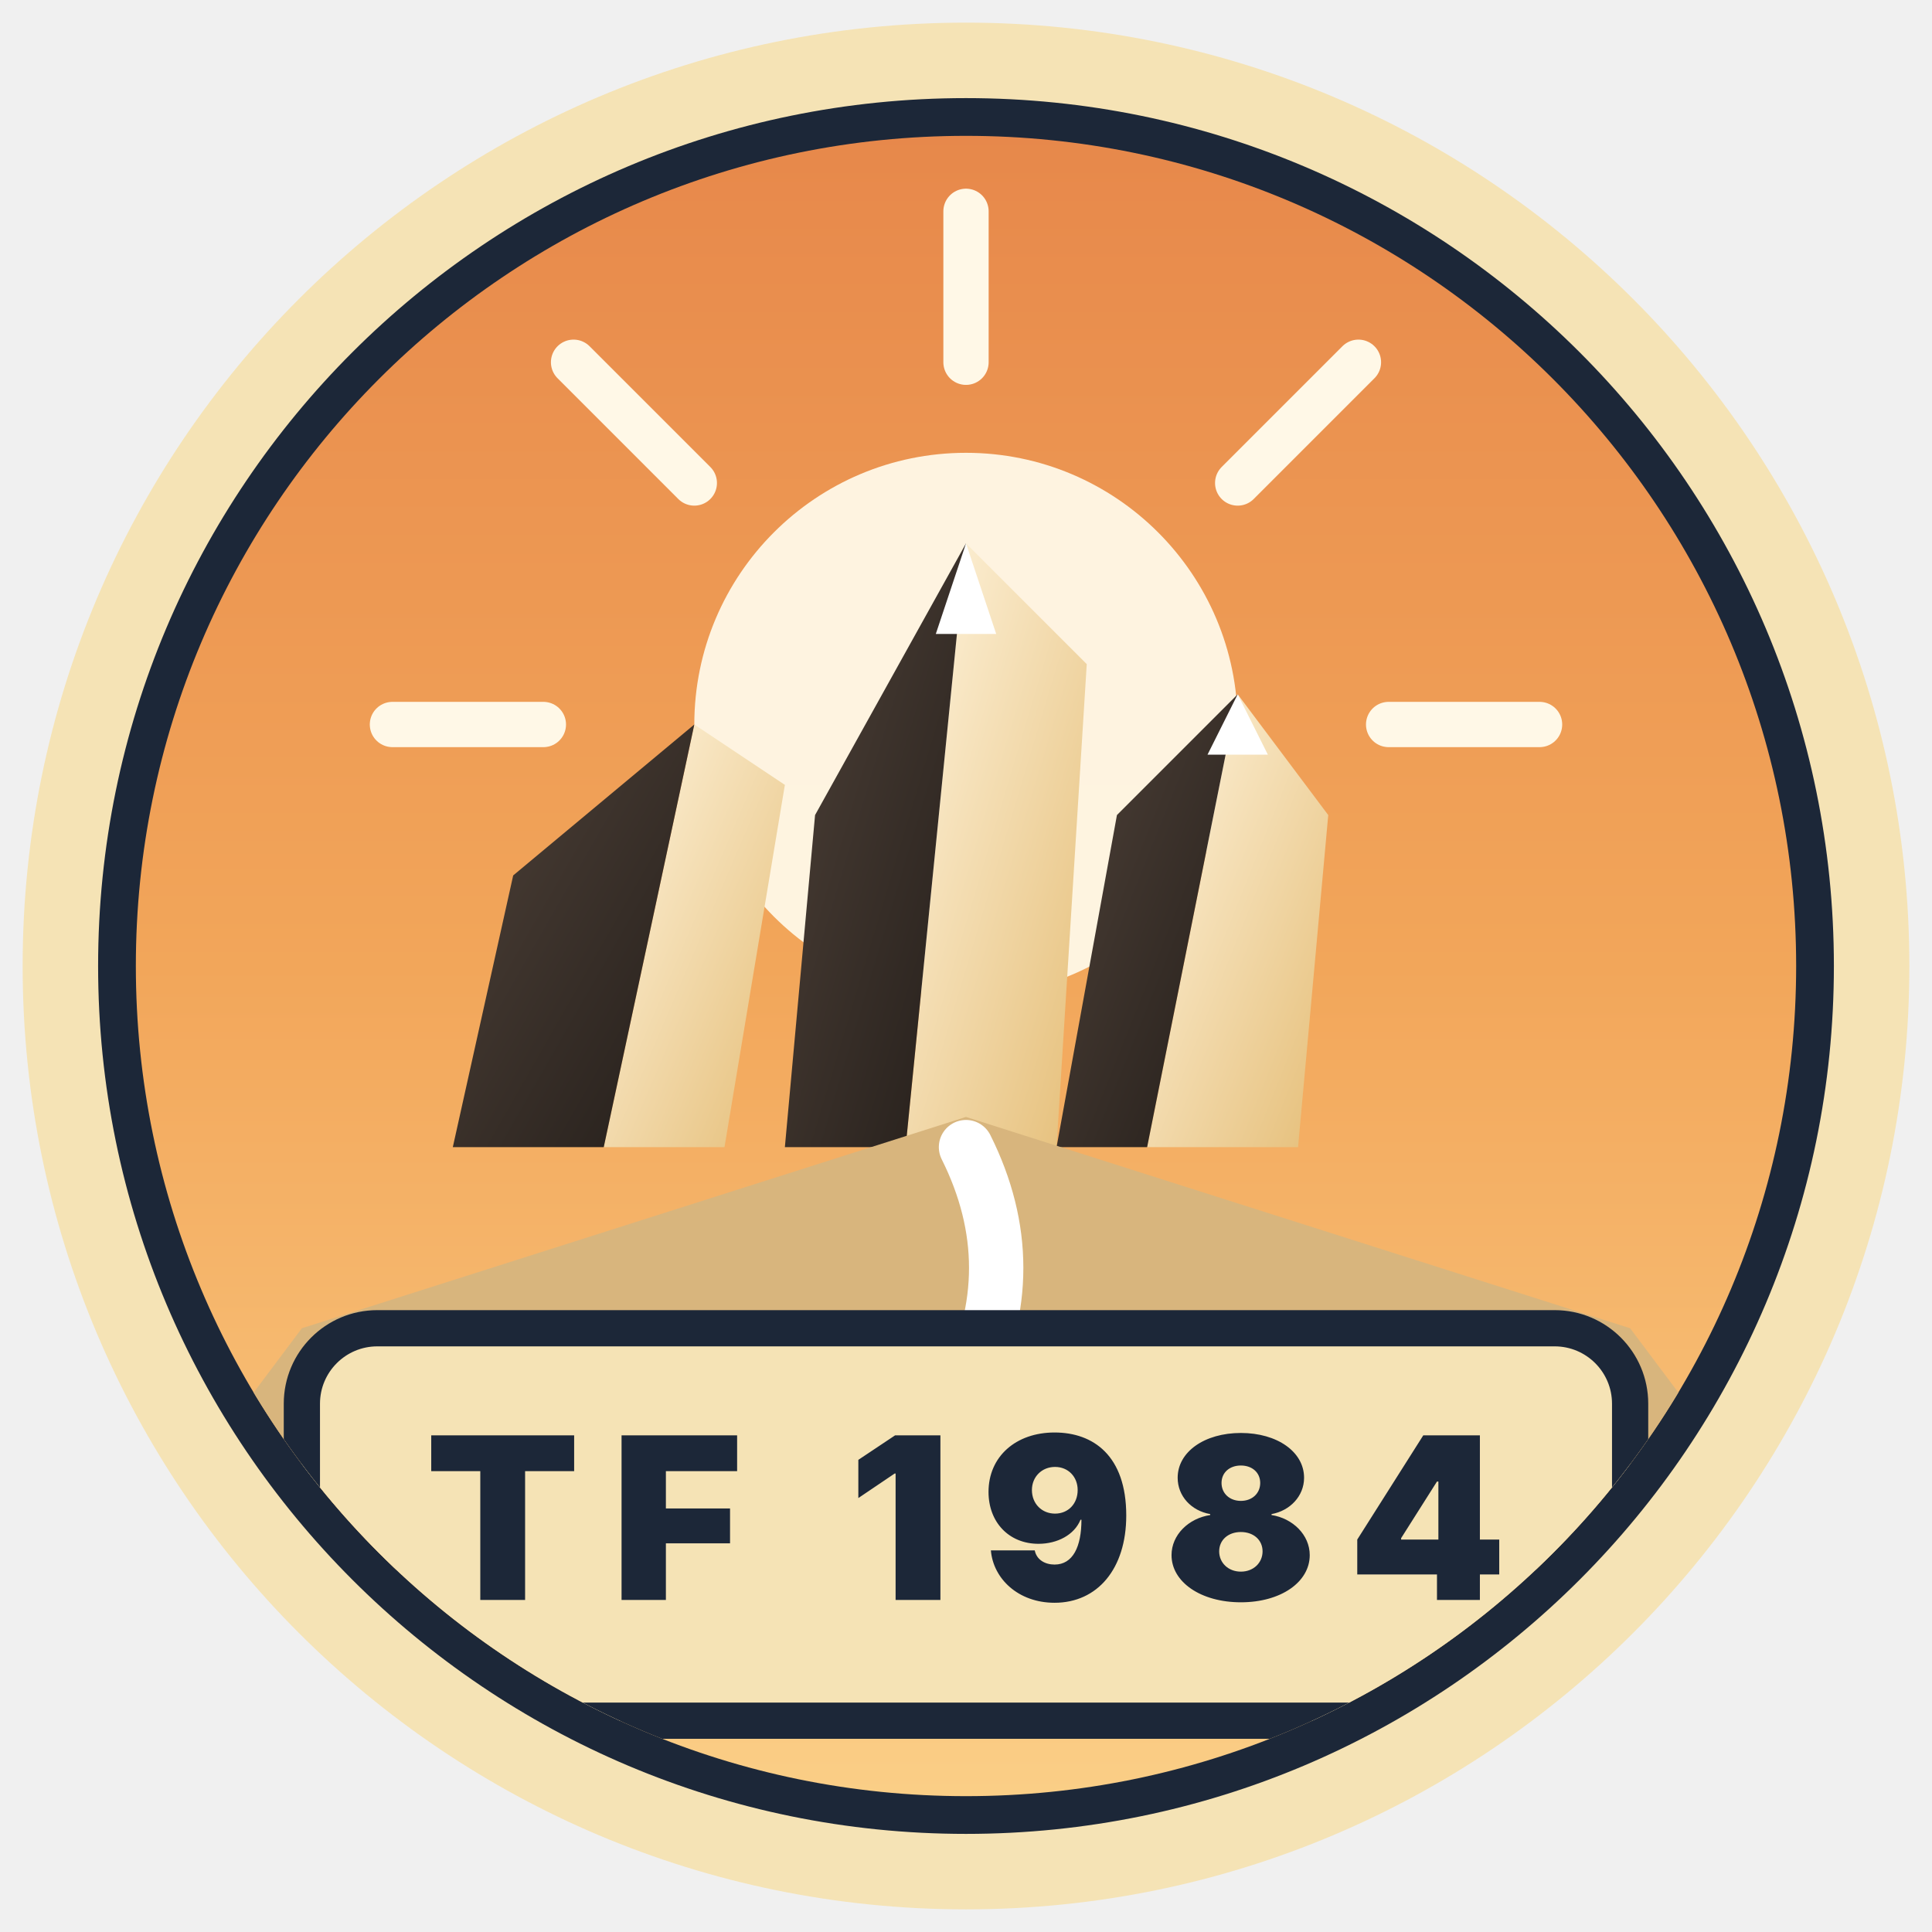
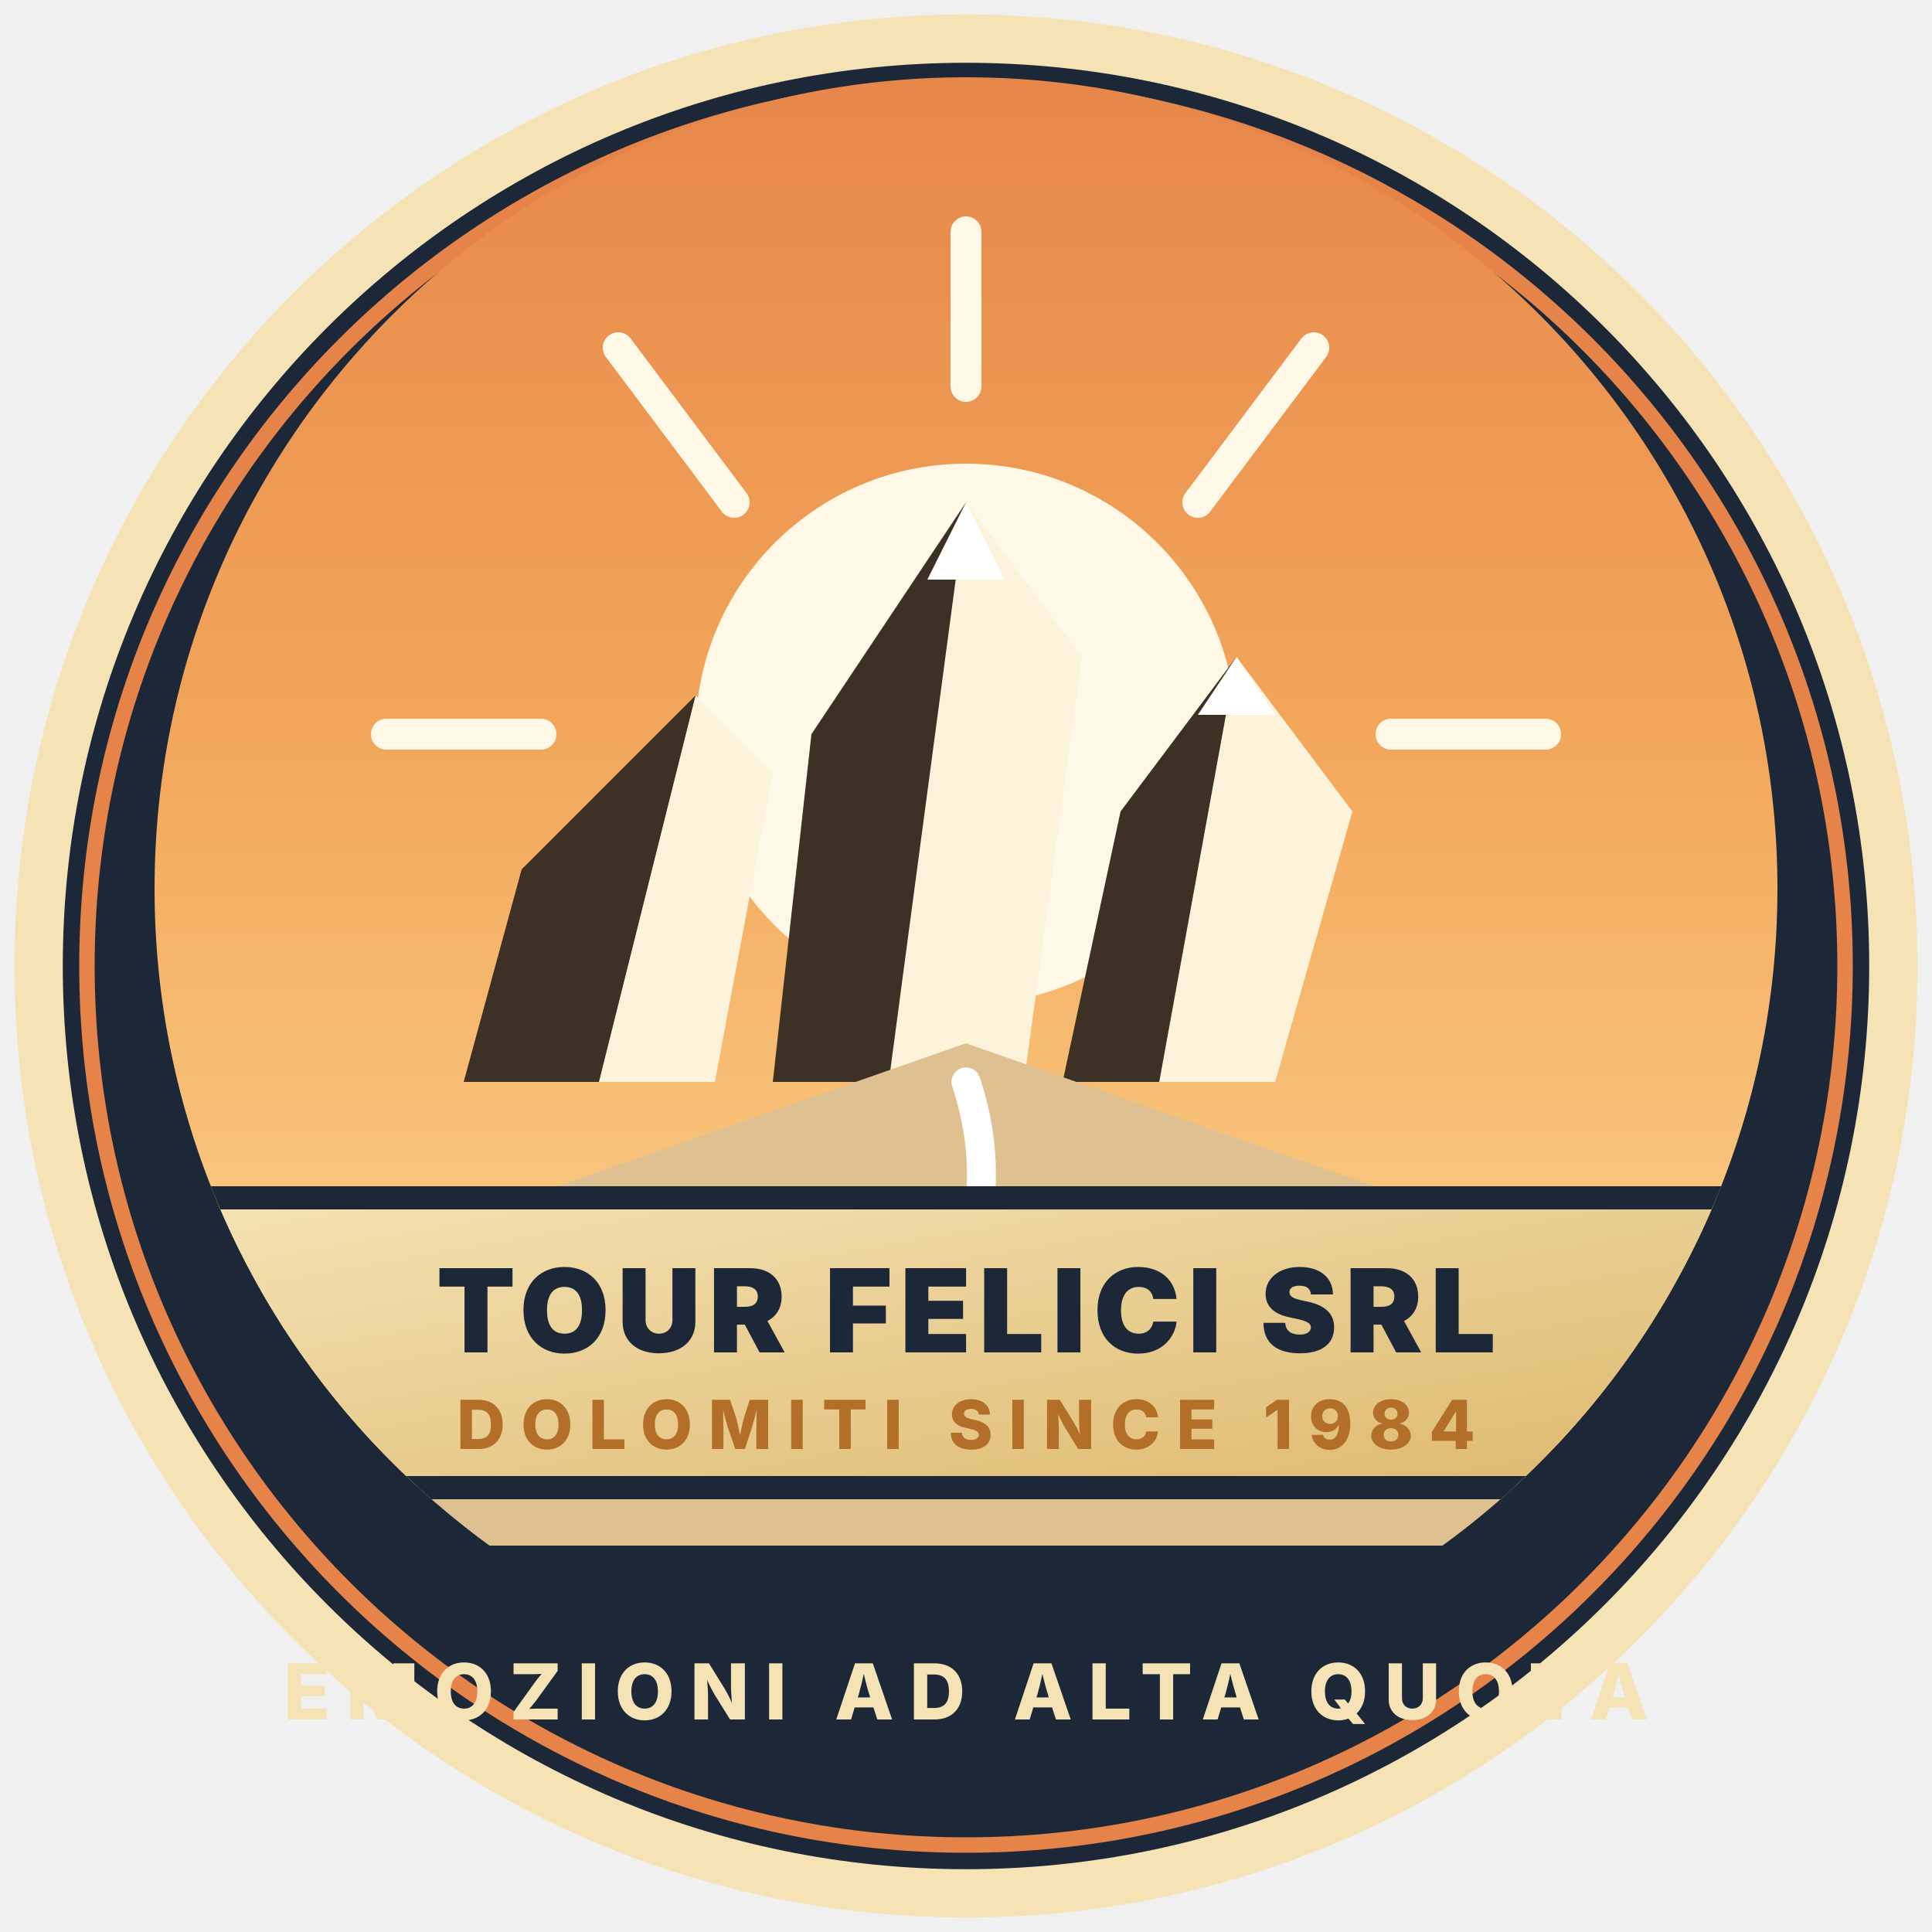
- <svg xmlns="http://www.w3.org/2000/svg" viewBox="0 0 64 64" width="100%" height="100%">
+ <svg xmlns="http://www.w3.org/2000/svg" viewBox="0 0 100 100" width="100%" height="100%">
  <defs>
-     <linearGradient id="favSky" x1="0%" y1="0%" x2="0%" y2="100%">
+     <linearGradient id="favSkyGrad" x1="0%" y1="0%" x2="0%" y2="100%">
      <stop offset="0%" stop-color="#E58348" />
      <stop offset="50%" stop-color="#F2A65A" />
      <stop offset="100%" stop-color="#FCD58E" />
    </linearGradient>
-     <linearGradient id="favLight" x1="0%" y1="0%" x2="100%" y2="100%">
-       <stop offset="0%" stop-color="#FFF5DF" />
-       <stop offset="100%" stop-color="#E5BE78" />
+     <linearGradient id="favGoldBanner" x1="0%" y1="0%" x2="100%" y2="100%">
+       <stop offset="0%" stop-color="#F5E3B5" />
+       <stop offset="100%" stop-color="#DCB76C" />
    </linearGradient>
-     <linearGradient id="favShadow" x1="0%" y1="0%" x2="100%" y2="100%">
-       <stop offset="0%" stop-color="#4F4239" />
-       <stop offset="100%" stop-color="#241E1A" />
-     </linearGradient>
+     <clipPath id="favCircleClip">
+       <circle cx="50" cy="46" r="42" />
+     </clipPath>
  </defs>
-   <circle cx="32" cy="32" r="30" fill="#1C2738" stroke="#F5E3B5" stroke-width="2.5" />
-   <clipPath id="favClip">
-     <circle cx="32" cy="32" r="27.5" />
-   </clipPath>
-   <g clip-path="url(#favClip)">
-     <rect x="0" y="0" width="64" height="64" fill="url(#favSky)" />
-     <circle cx="32" cy="24" r="9" fill="#FFF8E7" opacity="0.95" />
-     <line x1="32" y1="12" x2="32" y2="7" stroke="#FFF8E7" stroke-width="1.5" stroke-linecap="round" />
-     <line x1="23" y1="16" x2="19" y2="12" stroke="#FFF8E7" stroke-width="1.5" stroke-linecap="round" />
-     <line x1="41" y1="16" x2="45" y2="12" stroke="#FFF8E7" stroke-width="1.5" stroke-linecap="round" />
-     <line x1="18" y1="24" x2="13" y2="24" stroke="#FFF8E7" stroke-width="1.5" stroke-linecap="round" />
-     <line x1="46" y1="24" x2="51" y2="24" stroke="#FFF8E7" stroke-width="1.5" stroke-linecap="round" />
-     <polygon points="23,24 26,26 24,38 20,38" fill="url(#favLight)" />
-     <polygon points="23,24 20,38 15,38 17,29" fill="url(#favShadow)" />
-     <polygon points="32,18 36,22 35,38 30,38" fill="url(#favLight)" />
-     <polygon points="32,18 30,38 26,38 27,27" fill="url(#favShadow)" />
-     <polygon points="32,18 31,21 33,21" fill="#FFFFFF" />
-     <polygon points="41,23 44,27 43,38 38,38" fill="url(#favLight)" />
-     <polygon points="41,23 38,38 35,38 37,27" fill="url(#favShadow)" />
-     <polygon points="41,23 40,25 42,25" fill="#FFFFFF" />
-     <polygon points="10,44 32,37 54,44 60,52 4,52" fill="#D8B57D" />
-     <path d="M 32 38 Q 34 42 32 46 T 33 52" fill="none" stroke="#FFFFFF" stroke-width="1.8" stroke-linecap="round" />
-     <rect x="10" y="44" width="44" height="13" rx="2.5" fill="#F5E3B5" stroke="#1C2738" stroke-width="1.2" />
-     <text x="32" y="53" font-family="'Inter', 'Arial Black', sans-serif" font-weight="900" font-size="7.5" fill="#1C2738" text-anchor="middle" letter-spacing="1">
-       TF 1984
+   <circle cx="50" cy="50" r="48" fill="#1C2738" stroke="#F5E3B5" stroke-width="2.5" />
+   <circle cx="50" cy="50" r="45.5" fill="none" stroke="#E58348" stroke-width="0.8" />
+   <g clip-path="url(#favCircleClip)">
+     <rect x="0" y="0" width="100" height="75" fill="url(#favSkyGrad)" />
+     <circle cx="50" cy="38" r="14" fill="#FFF8E7" />
+     <line x1="50" y1="20" x2="50" y2="12" stroke="#FFF8E7" stroke-width="1.6" stroke-linecap="round" />
+     <line x1="38" y1="26" x2="32" y2="18" stroke="#FFF8E7" stroke-width="1.6" stroke-linecap="round" />
+     <line x1="62" y1="26" x2="68" y2="18" stroke="#FFF8E7" stroke-width="1.6" stroke-linecap="round" />
+     <line x1="28" y1="38" x2="20" y2="38" stroke="#FFF8E7" stroke-width="1.6" stroke-linecap="round" />
+     <line x1="72" y1="38" x2="80" y2="38" stroke="#FFF8E7" stroke-width="1.6" stroke-linecap="round" />
+     <polygon points="36,36 40,40 37,56 31,56" fill="#FDF3DB" />
+     <polygon points="36,36 31,56 24,56 27,45" fill="#3D3025" />
+     <polygon points="50,26 56,34 53,56 46,56" fill="#FDF3DB" />
+     <polygon points="50,26 46,56 40,56 42,38" fill="#3D3025" />
+     <polygon points="50,26 48,30 52,30" fill="#FFFFFF" />
+     <polygon points="64,34 70,42 66,56 60,56" fill="#FDF3DB" />
+     <polygon points="64,34 60,56 55,56 58,42" fill="#3D3025" />
+     <polygon points="64,34 62,37 66,37" fill="#FFFFFF" />
+     <polygon points="10,68 50,54 90,68 95,80 5,80" fill="#DEC091" />
+     <path d="M 50 56 Q 52 62 49 68 T 51 76" fill="none" stroke="#FFFFFF" stroke-width="1.5" stroke-linecap="round" />
+     <rect x="8" y="62" width="84" height="15" rx="2.5" fill="url(#favGoldBanner)" stroke="#1C2738" stroke-width="1.2" />
+     <text x="50" y="70" font-size="6" font-weight="900" fill="#1C2738" text-anchor="middle" font-family="'Inter', sans-serif" letter-spacing="0.4">
+       TOUR FELICI SRL
+     </text>
+     <text x="50" y="75" font-size="3.5" font-weight="800" fill="#B36E27" text-anchor="middle" font-family="'Inter', sans-serif" letter-spacing="0.8">
+       DOLOMITI SINCE 1984
    </text>
  </g>
+   <text x="50" y="89" font-size="4" font-weight="800" fill="#F5E3B5" text-anchor="middle" font-family="'Inter', sans-serif" letter-spacing="0.8">
+     EMOZIONI AD ALTA QUOTA
+   </text>
</svg>
